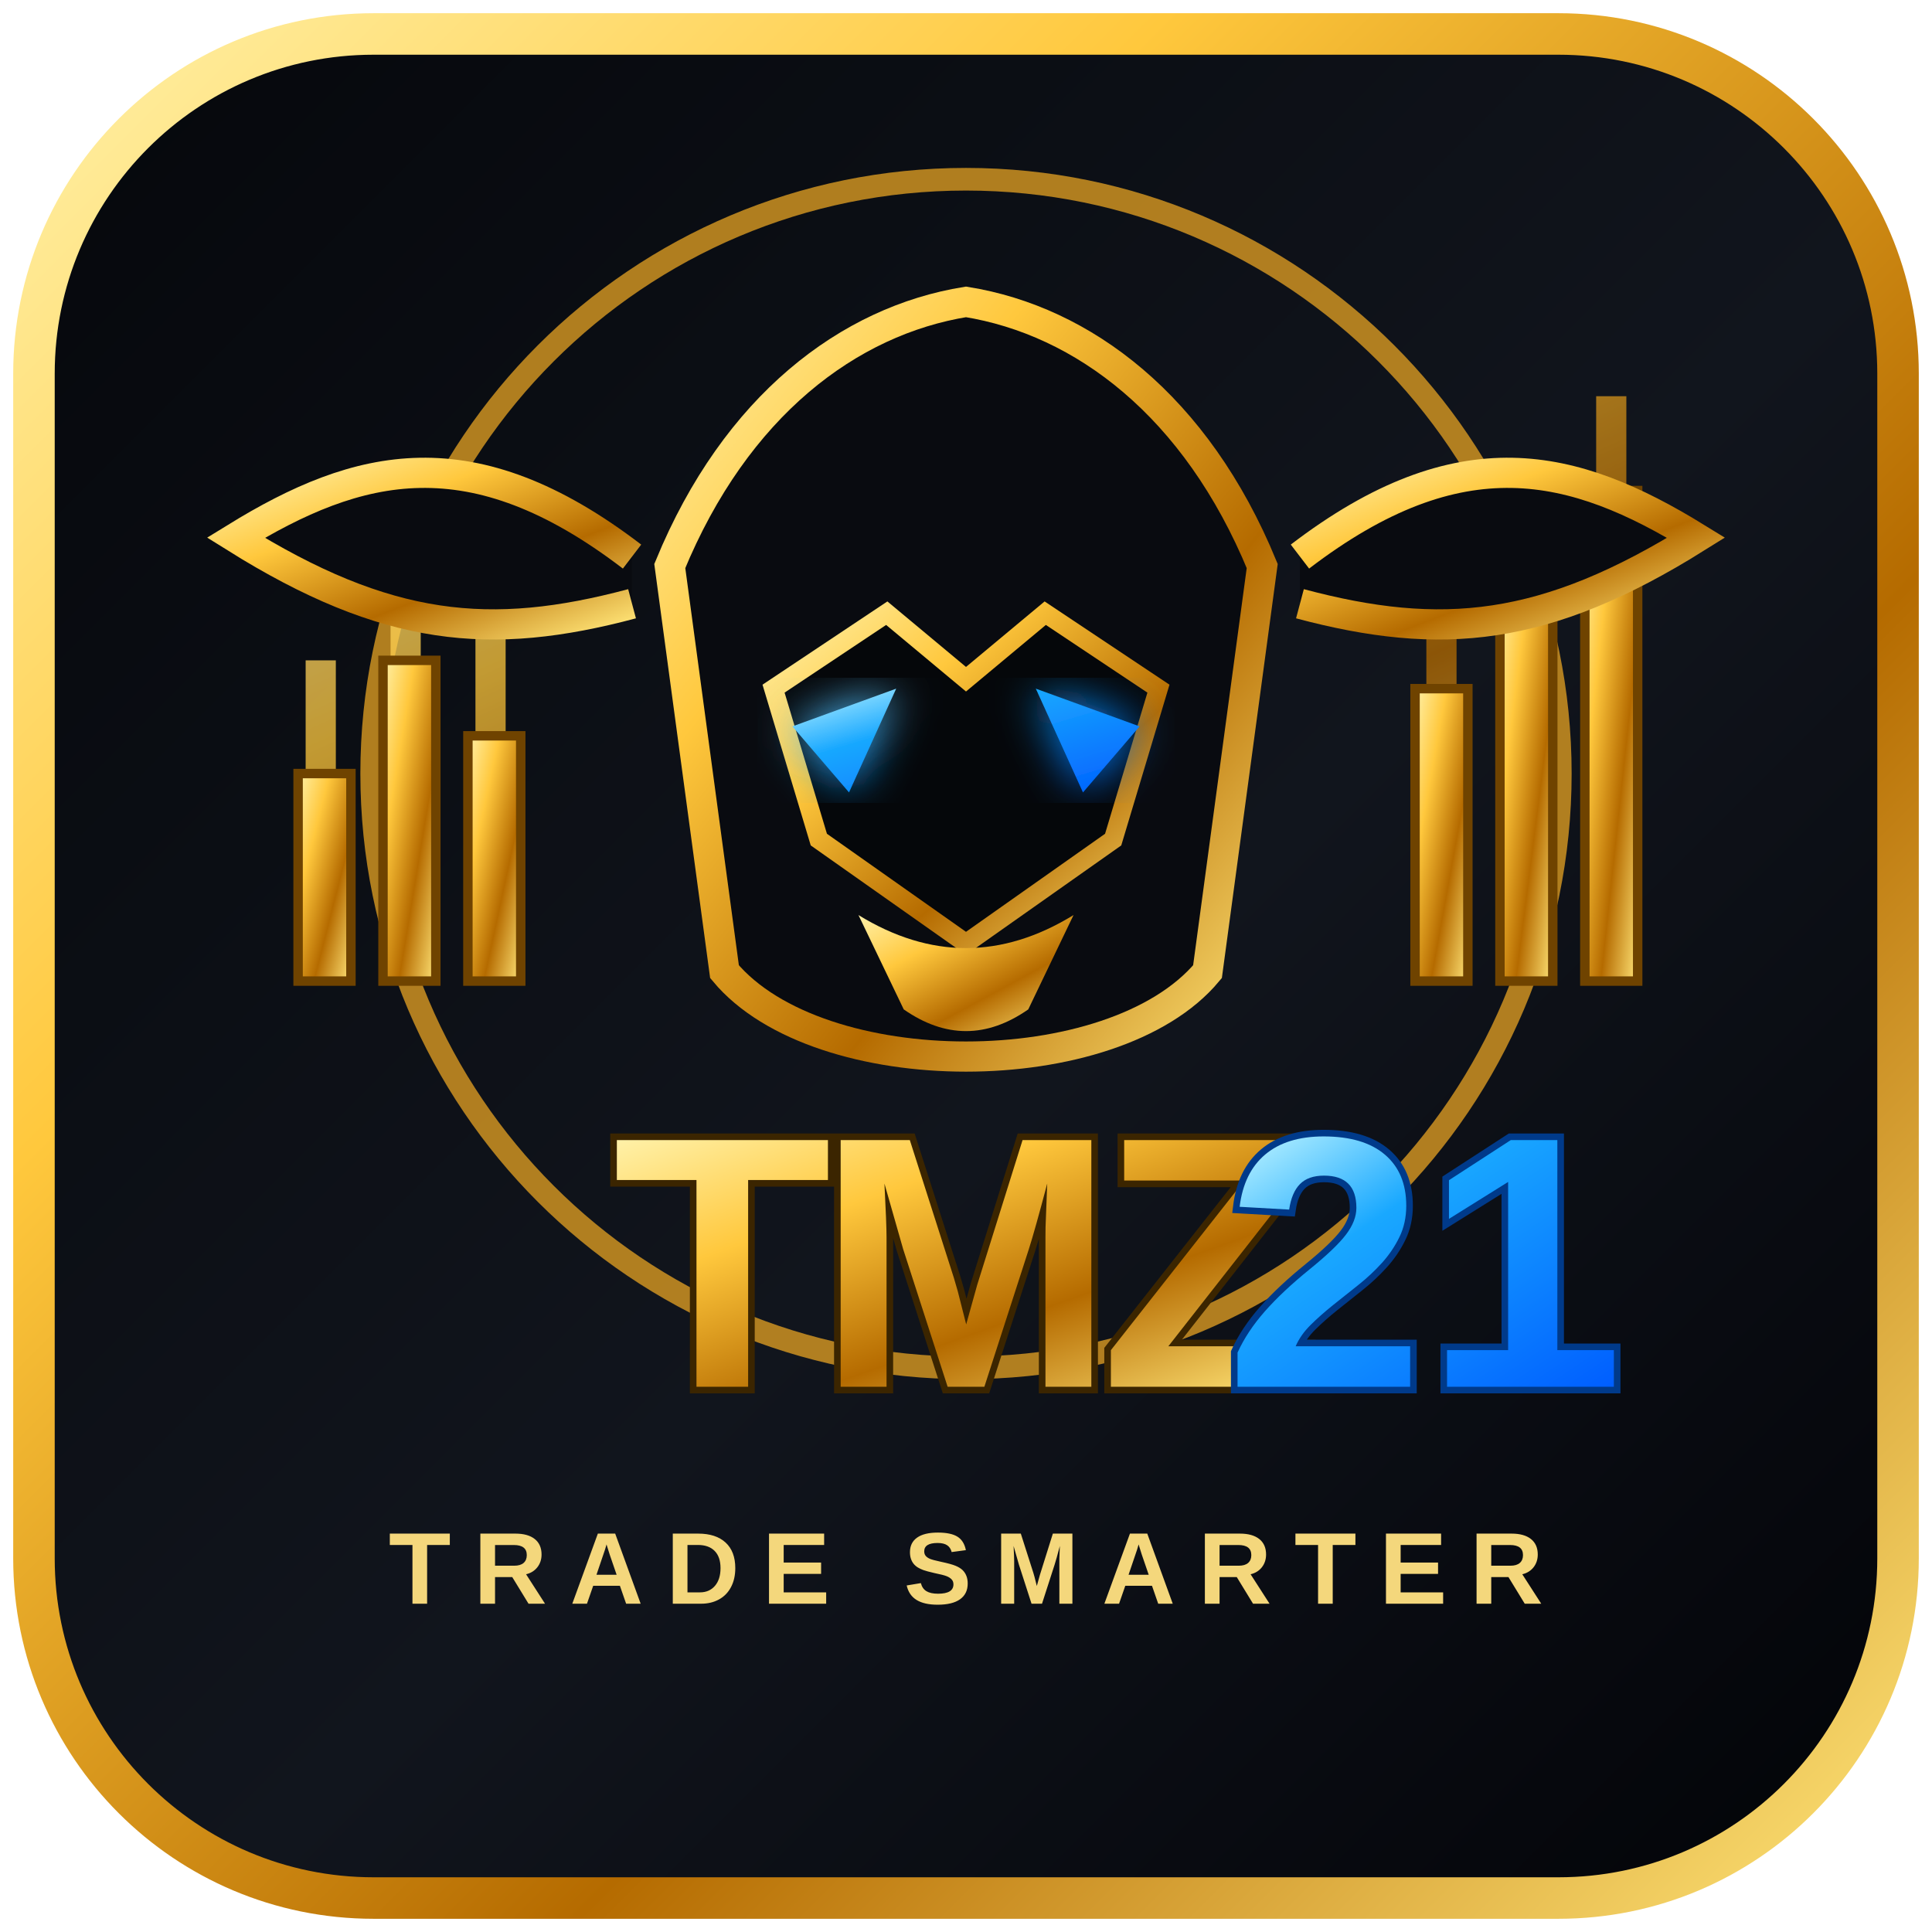
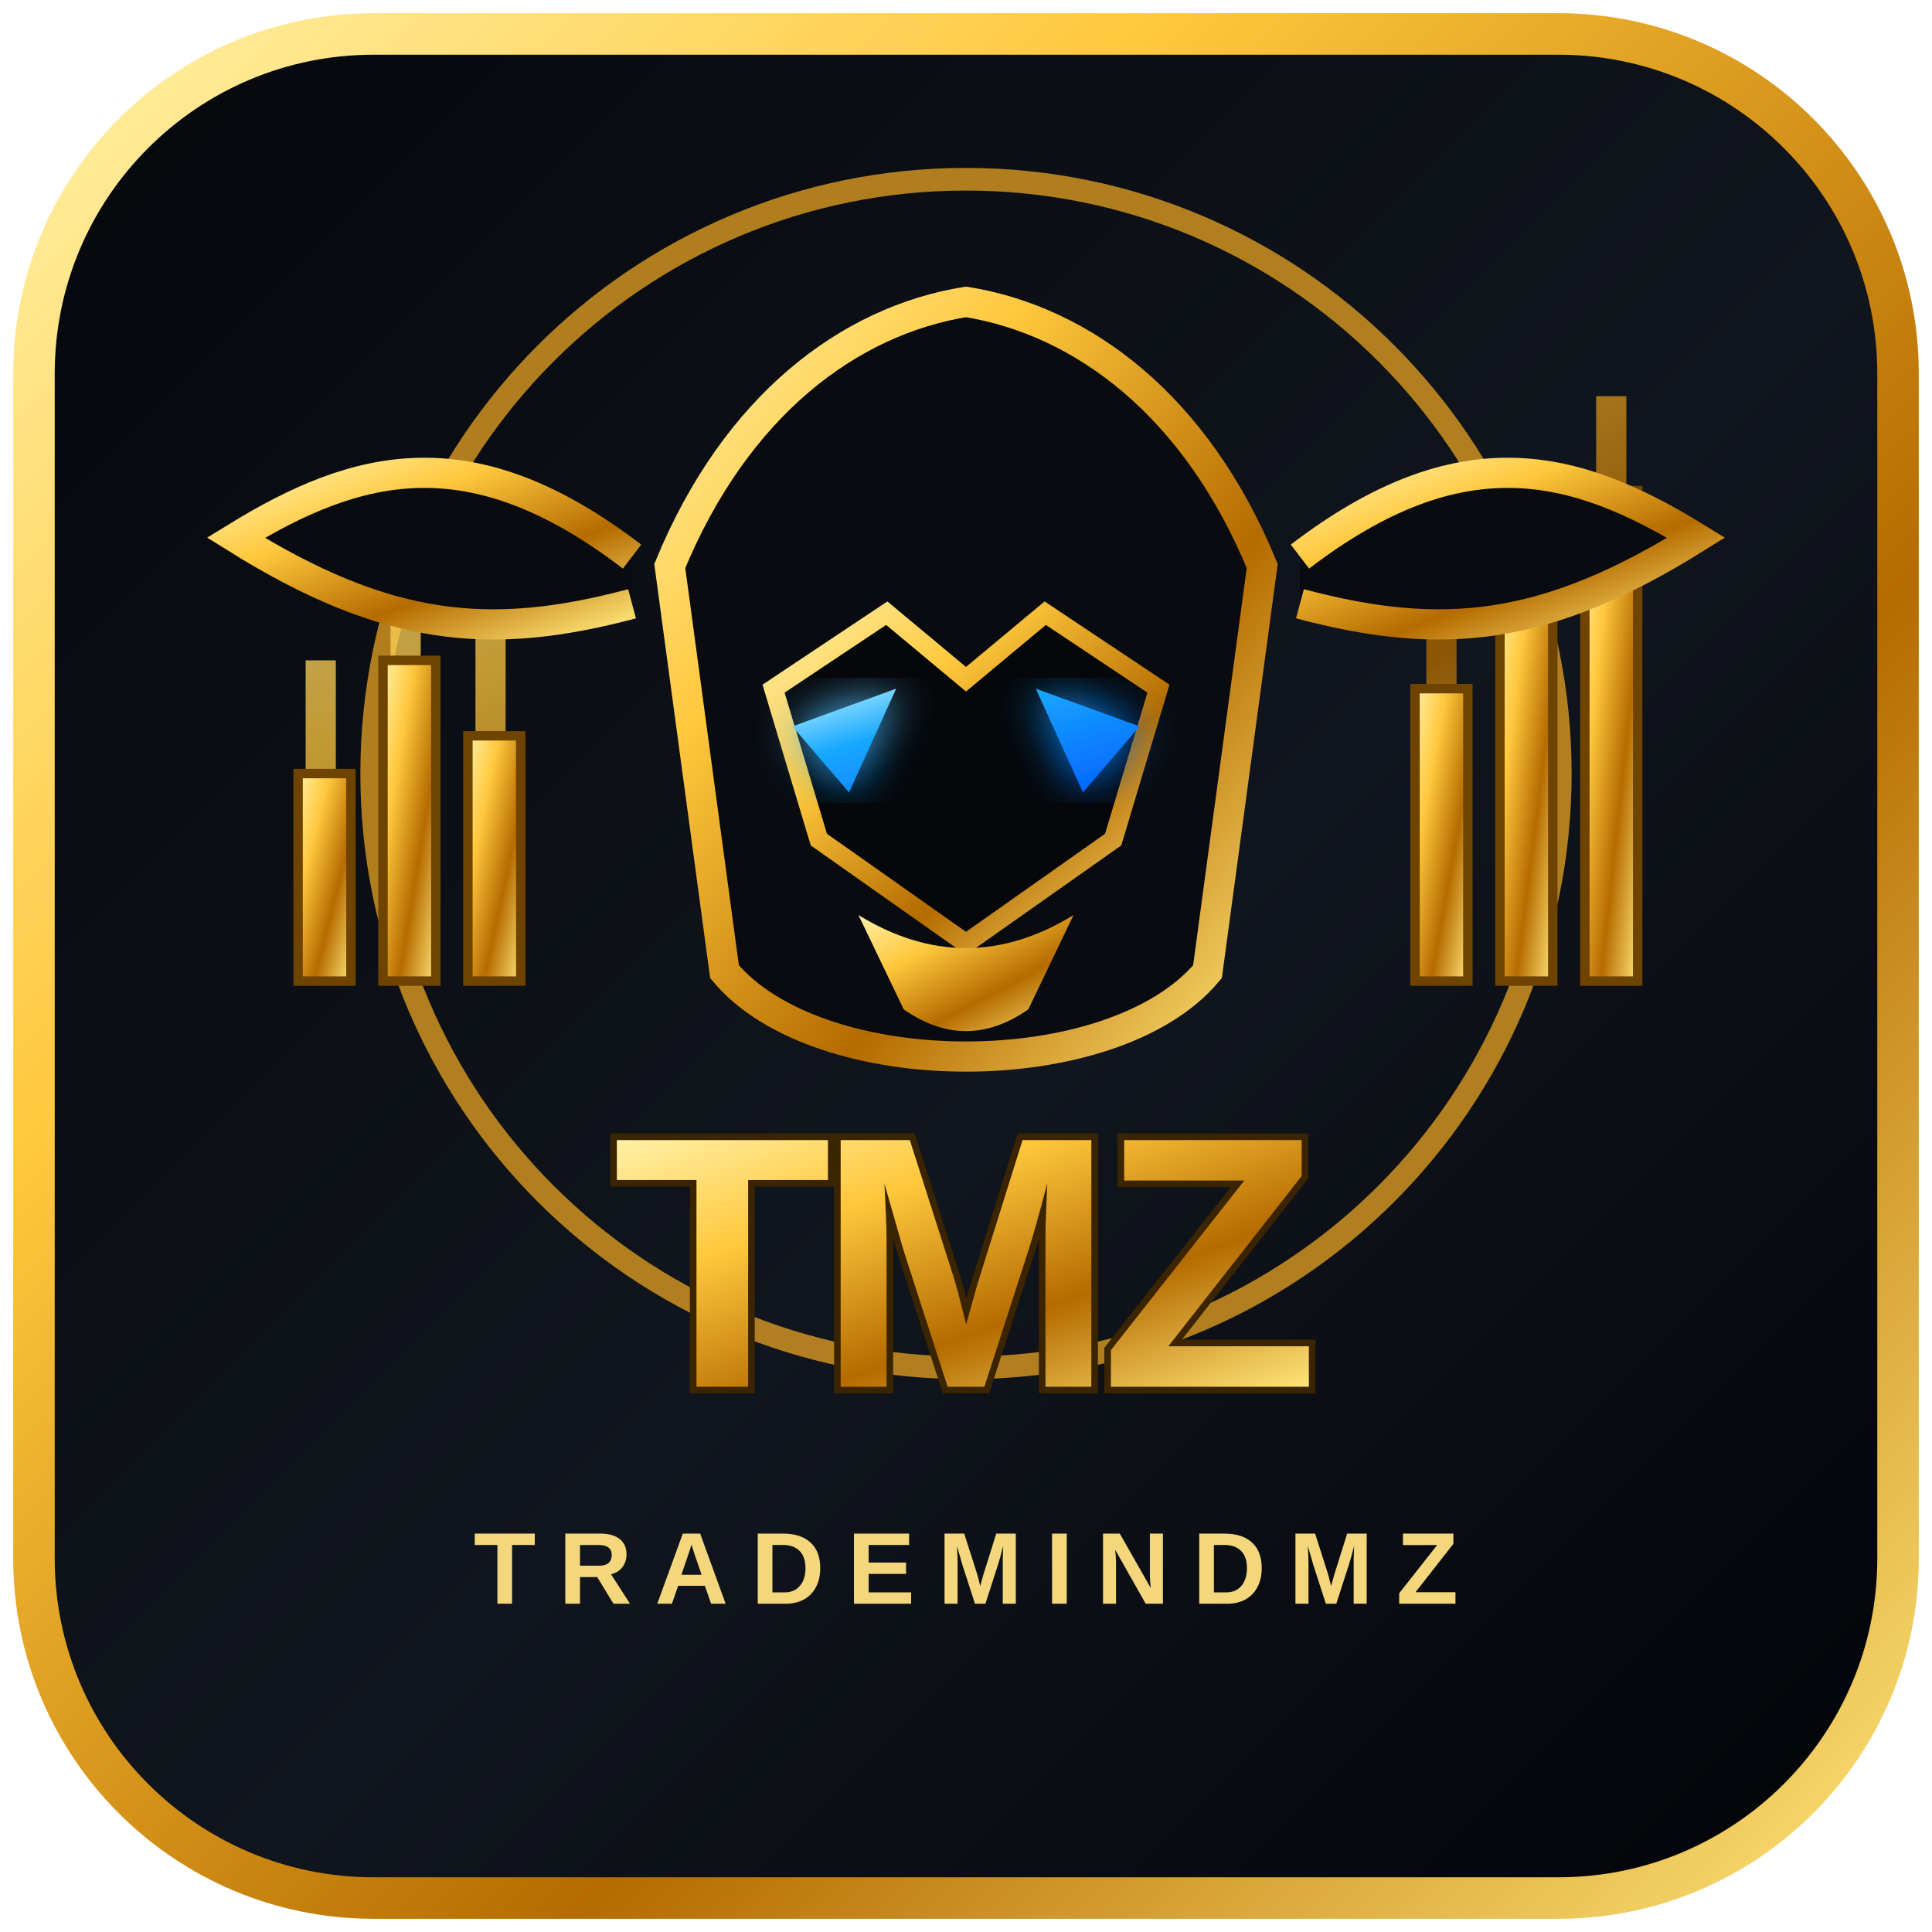
<svg xmlns="http://www.w3.org/2000/svg" viewBox="0 0 1024 1024">
  <defs>
    <linearGradient id="bg" x1="0" y1="0" x2="1" y2="1">
      <stop stop-color="#05070b" />
      <stop offset=".55" stop-color="#11151d" />
      <stop offset="1" stop-color="#020307" />
    </linearGradient>
    <linearGradient id="gold" x1="0" y1="0" x2="1" y2="1">
      <stop stop-color="#fff1a8" />
      <stop offset=".3" stop-color="#ffc83d" />
      <stop offset=".65" stop-color="#b56b00" />
      <stop offset="1" stop-color="#ffe477" />
    </linearGradient>
    <linearGradient id="blue" x1="0" y1="0" x2="1" y2="1">
      <stop stop-color="#bff5ff" />
      <stop offset=".35" stop-color="#19a8ff" />
      <stop offset="1" stop-color="#005eff" />
    </linearGradient>
    <filter id="glow">
      <feGaussianBlur stdDeviation="12" result="b" />
      <feMerge>
        <feMergeNode in="b" />
        <feMergeNode in="SourceGraphic" />
      </feMerge>
    </filter>
  </defs>
  <rect x="18" y="18" width="988" height="988" rx="180" fill="url(#bg)" stroke="url(#gold)" stroke-width="22" />
  <circle cx="512" cy="410" r="315" fill="none" stroke="#d99a22" stroke-width="12" opacity=".8" />
  <g stroke="url(#gold)" stroke-width="16" opacity=".75">
    <path d="M170 520V350M215 520V290M260 520V330M764 520V310M809 520V250M854 520V210" />
  </g>
  <g fill="url(#gold)" stroke="#6f4300" stroke-width="5">
    <rect x="158" y="410" width="28" height="110" />
    <rect x="203" y="350" width="28" height="170" />
    <rect x="248" y="390" width="28" height="130" />
    <rect x="750" y="365" width="28" height="155" />
    <rect x="795" y="300" width="28" height="220" />
    <rect x="840" y="260" width="28" height="260" />
  </g>
  <g fill="#090b10" stroke="url(#gold)" stroke-width="16">
    <path d="M335 295 C250 230 190 245 125 285 C205 335 260 340 335 320" />
    <path d="M689 295 C774 230 834 245 899 285 C819 335 764 340 689 320" />
    <path d="M355 300 C390 215 450 170 512 160 C574 170 634 215 669 300 L640 515 C590 575 434 575 384 515 Z" />
  </g>
  <path d="M410 365 L470 325 L512 360 L554 325 L614 365 L590 445 L512 500 L434 445 Z" fill="#05070a" stroke="url(#gold)" stroke-width="10" />
  <path d="M420 385 L475 365 L450 420 Z M604 385 L549 365 L574 420 Z" fill="url(#blue)" filter="url(#glow)" />
  <path d="M455 485 Q512 520 569 485 L545 535 Q512 558 479 535Z" fill="url(#gold)" />
  <text x="512" y="735" text-anchor="middle" font-family="Arial,Helvetica,sans-serif" font-size="190" font-weight="900" letter-spacing="-8" fill="url(#gold)" stroke="#3b2500" stroke-width="7" paint-order="stroke">TMZ</text>
-   <text x="755" y="735" text-anchor="middle" font-family="Arial,Helvetica,sans-serif" font-size="190" font-weight="900" fill="url(#blue)" stroke="#003a8a" stroke-width="7" paint-order="stroke">21</text>
  <path d="M160 780 H864" stroke="url(#blue)" stroke-width="8" filter="url(#glow)" />
-   <text x="512" y="850" text-anchor="middle" font-family="Arial,Helvetica,sans-serif" font-size="54" font-weight="700" letter-spacing="12" fill="#f4d77c">TRADE SMARTER</text>
+   <text x="512" y="850" text-anchor="middle" font-family="Arial,Helvetica,sans-serif" font-size="54" font-weight="700" letter-spacing="12" fill="#f4d77c">TRADEMINDMZ</text>
</svg>
